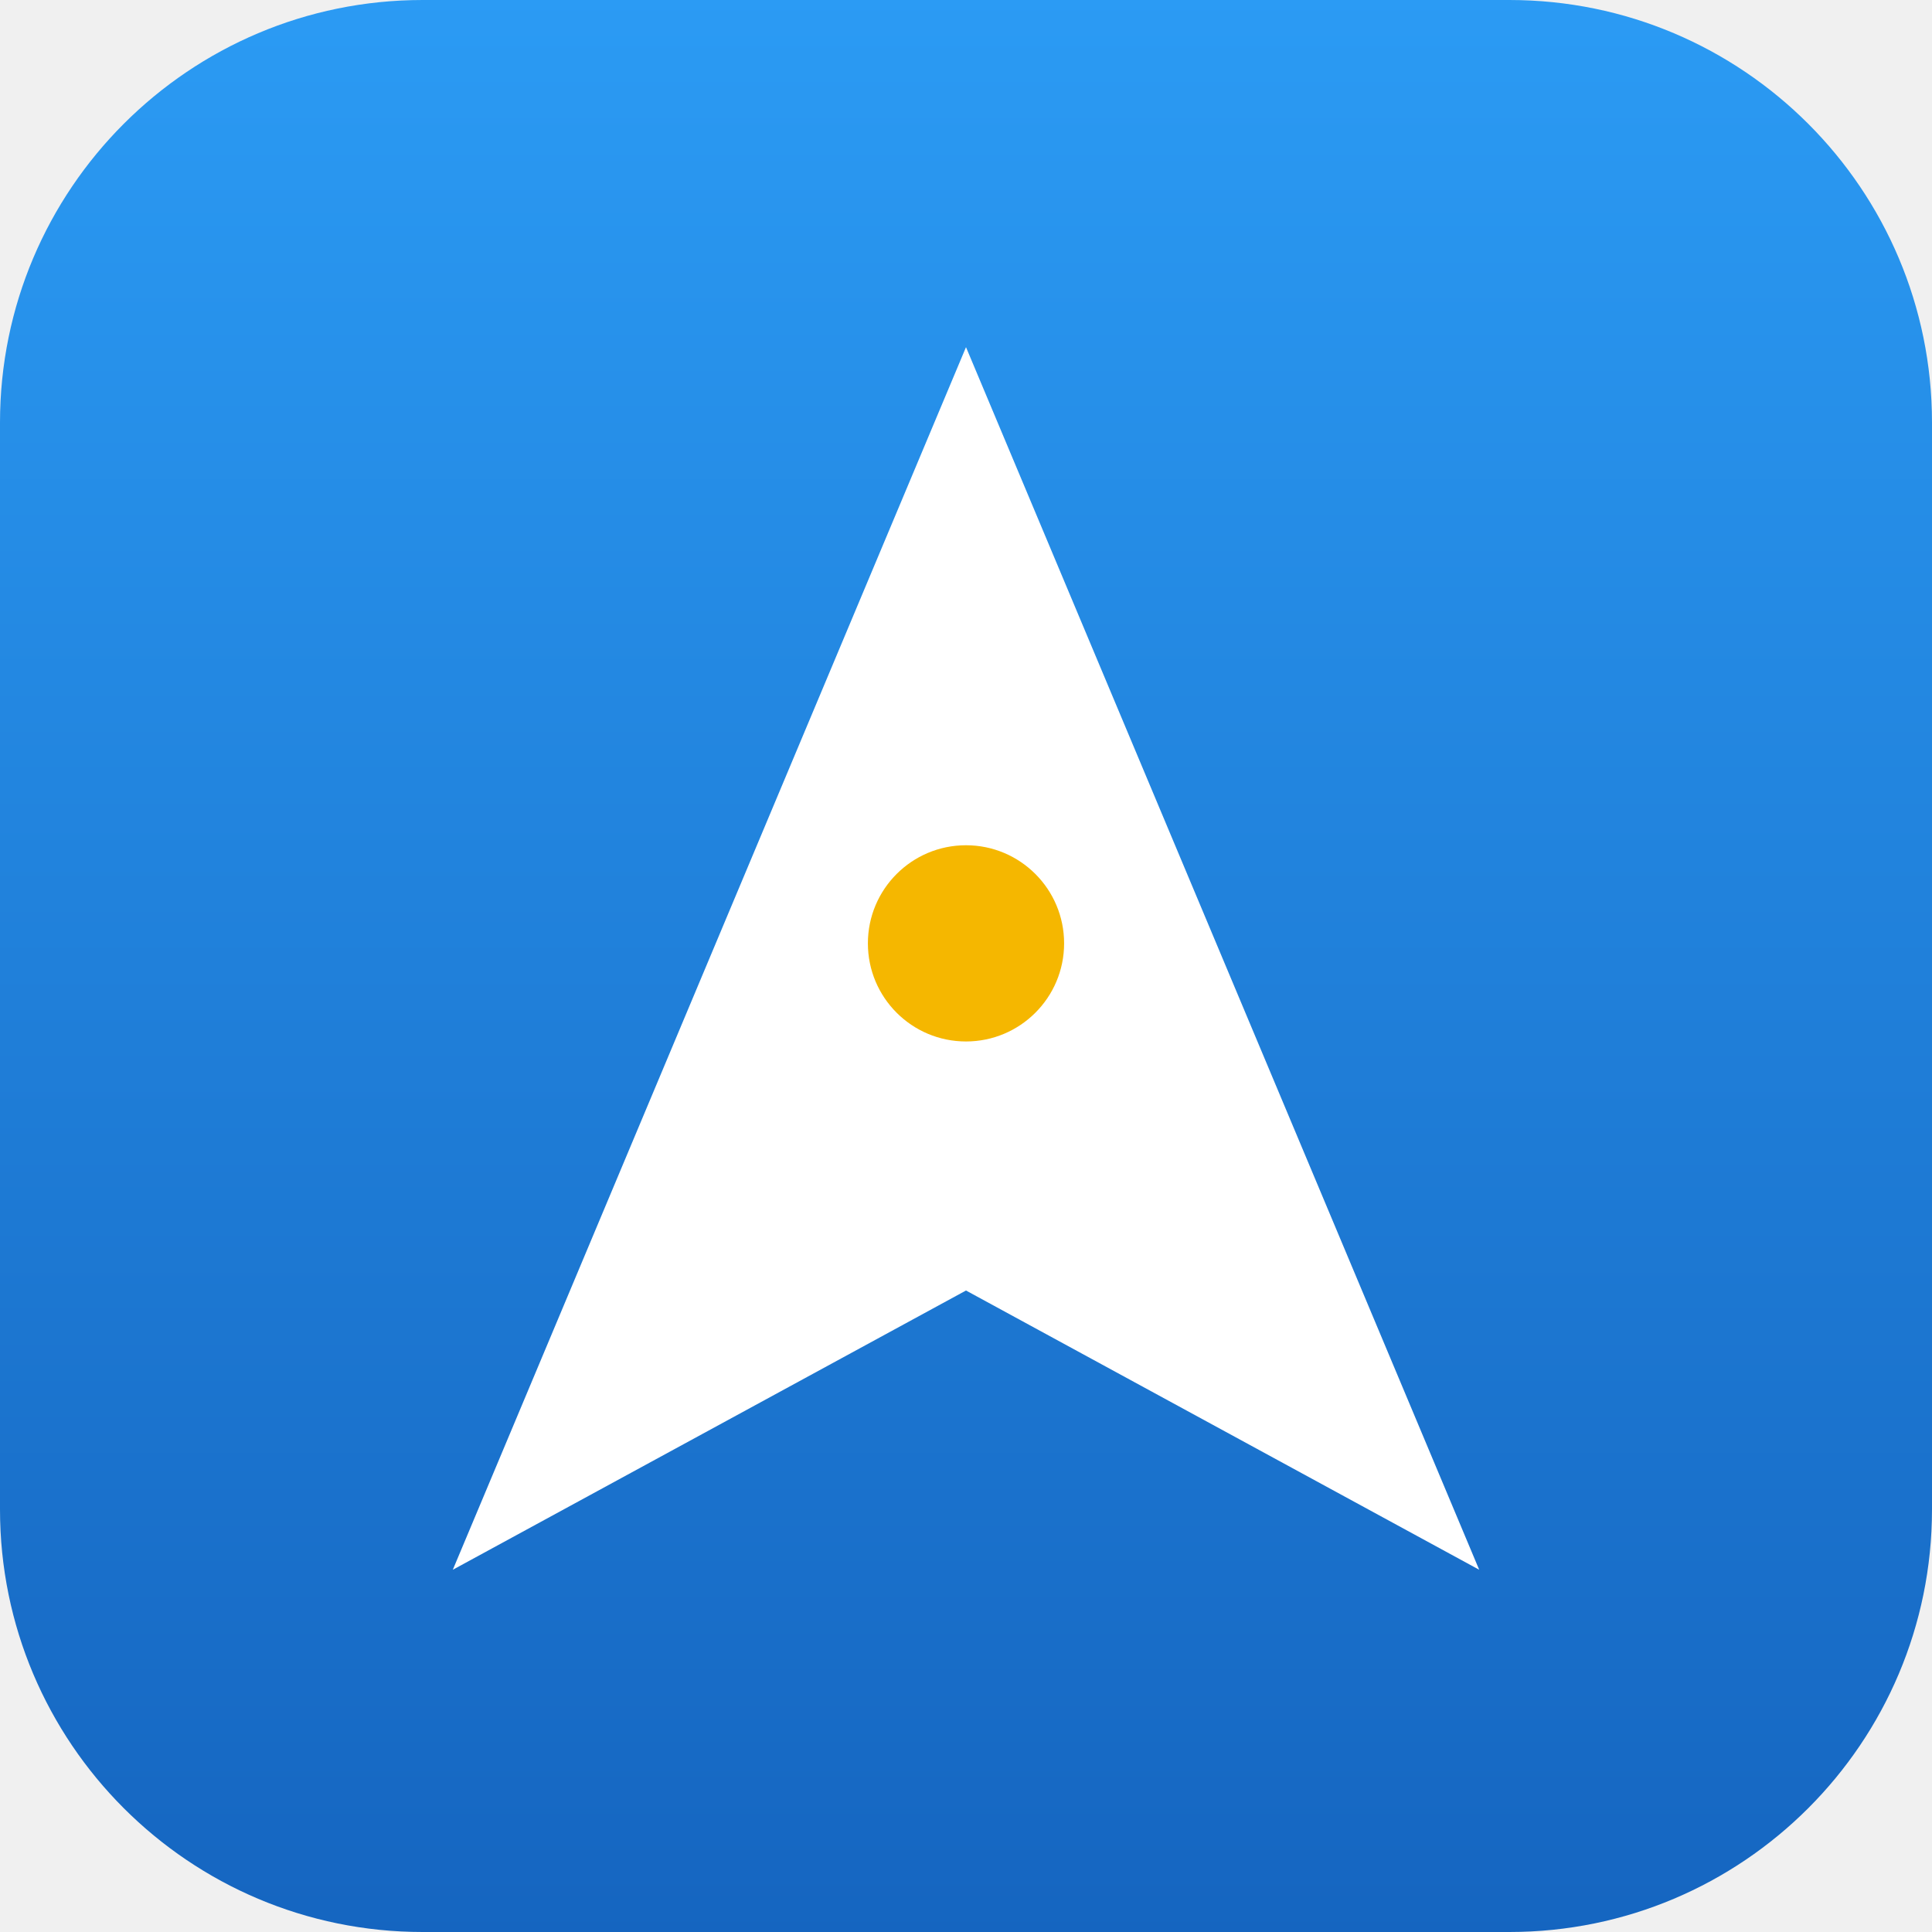
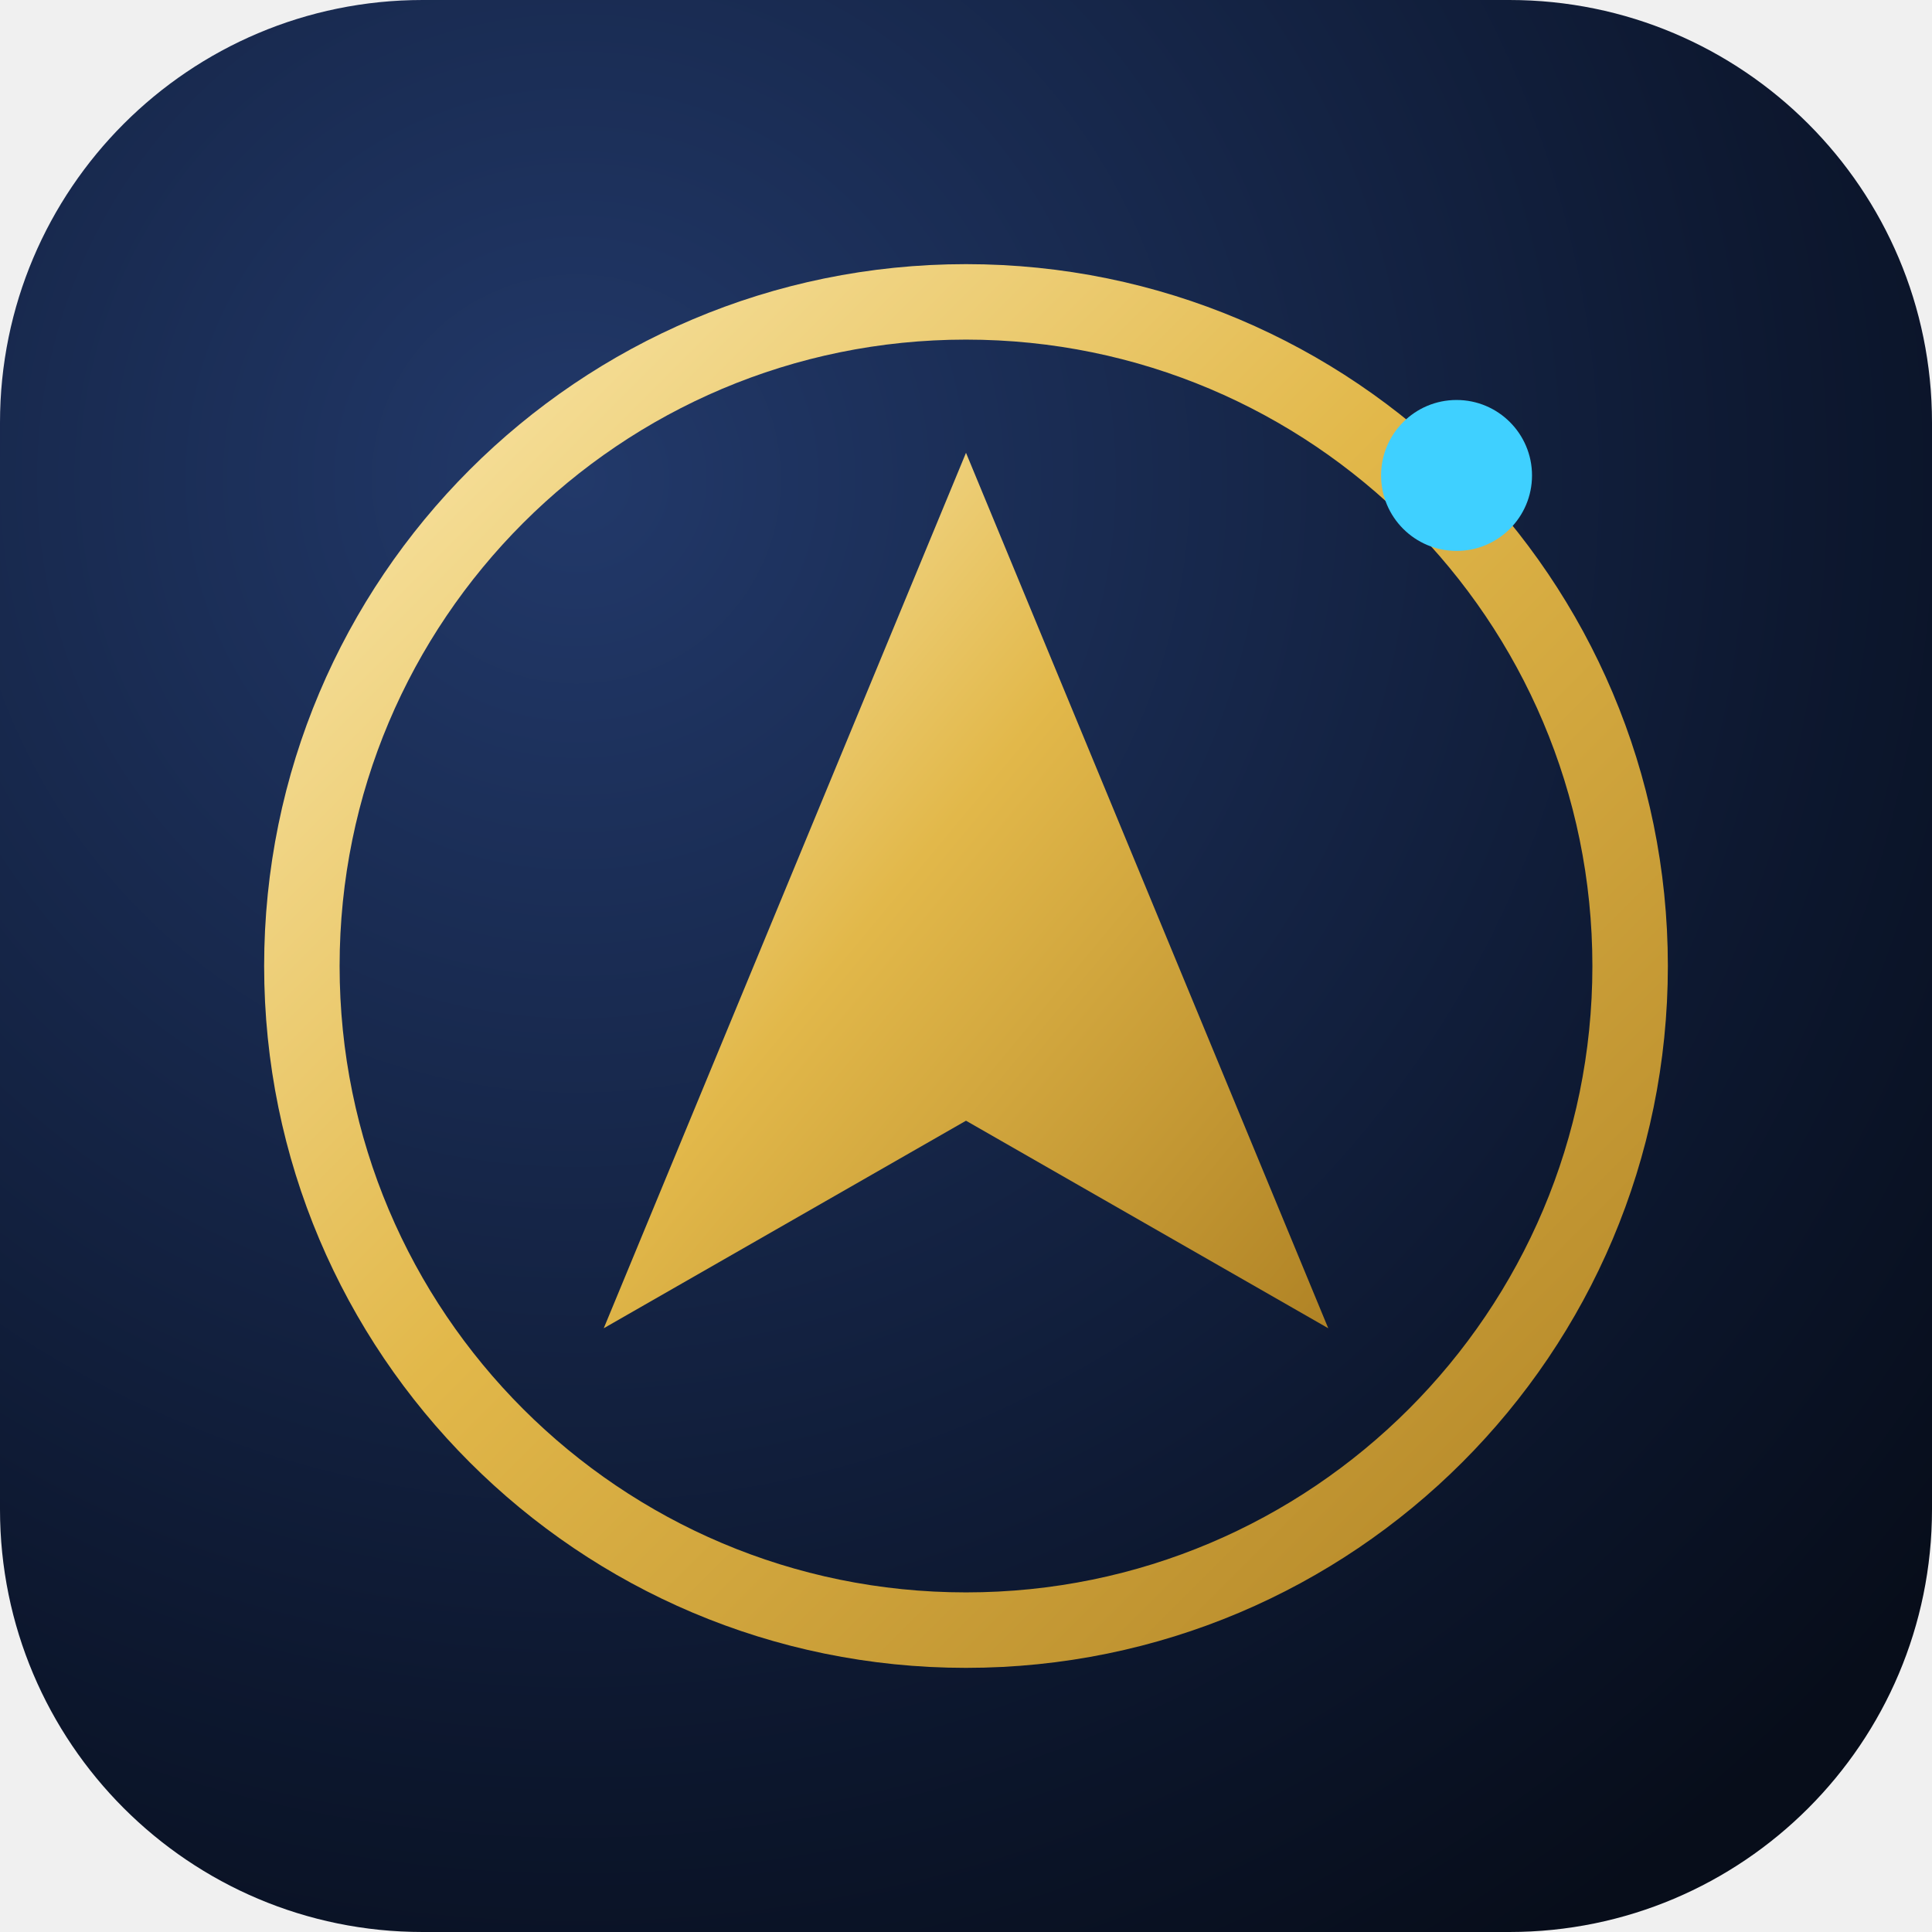
<svg xmlns="http://www.w3.org/2000/svg" viewBox="0 0 512 512">
  <defs>
-     <linearGradient id="g" x1="0" y1="0" x2="0" y2="1">
-       <stop offset="0" stop-color="#2B9BF4" />
-       <stop offset="1" stop-color="#1565C0" />
+     <radialGradient id="bg" cx=".3" cy=".25" r=".9">
+       <stop offset="0" stop-color="#22396A" />
+       <stop offset=".7" stop-color="#0D1830" />
+       <stop offset="1" stop-color="#070D1A" />
+     </radialGradient>
+     <linearGradient id="au" x1="0" y1="0" x2="1" y2="1">
+       <stop offset="0" stop-color="#FBEAB0" />
+       <stop offset=".45" stop-color="#E2B84A" />
+       <stop offset="1" stop-color="#B08325" />
    </linearGradient>
  </defs>
-   <rect width="512" height="512" rx="112" fill="url(#g)" />
-   <path d="M256 92 L392 416 L256 342 L120 416 Z" fill="#fff" />
-   <circle cx="256" cy="250" r="26" fill="#F5B700" />
+   <rect width="512" height="512" rx="112" fill="url(#bg)" />
+   <circle cx="256" cy="256" r="176" fill="none" stroke="url(#au)" stroke-width="20" />
+   <path d="M256 120 L352 352 L256 297 L160 352 Z" fill="url(#au)" />
+   <circle cx="386" cy="126" r="20" fill="#3FD0FF" />
</svg>
